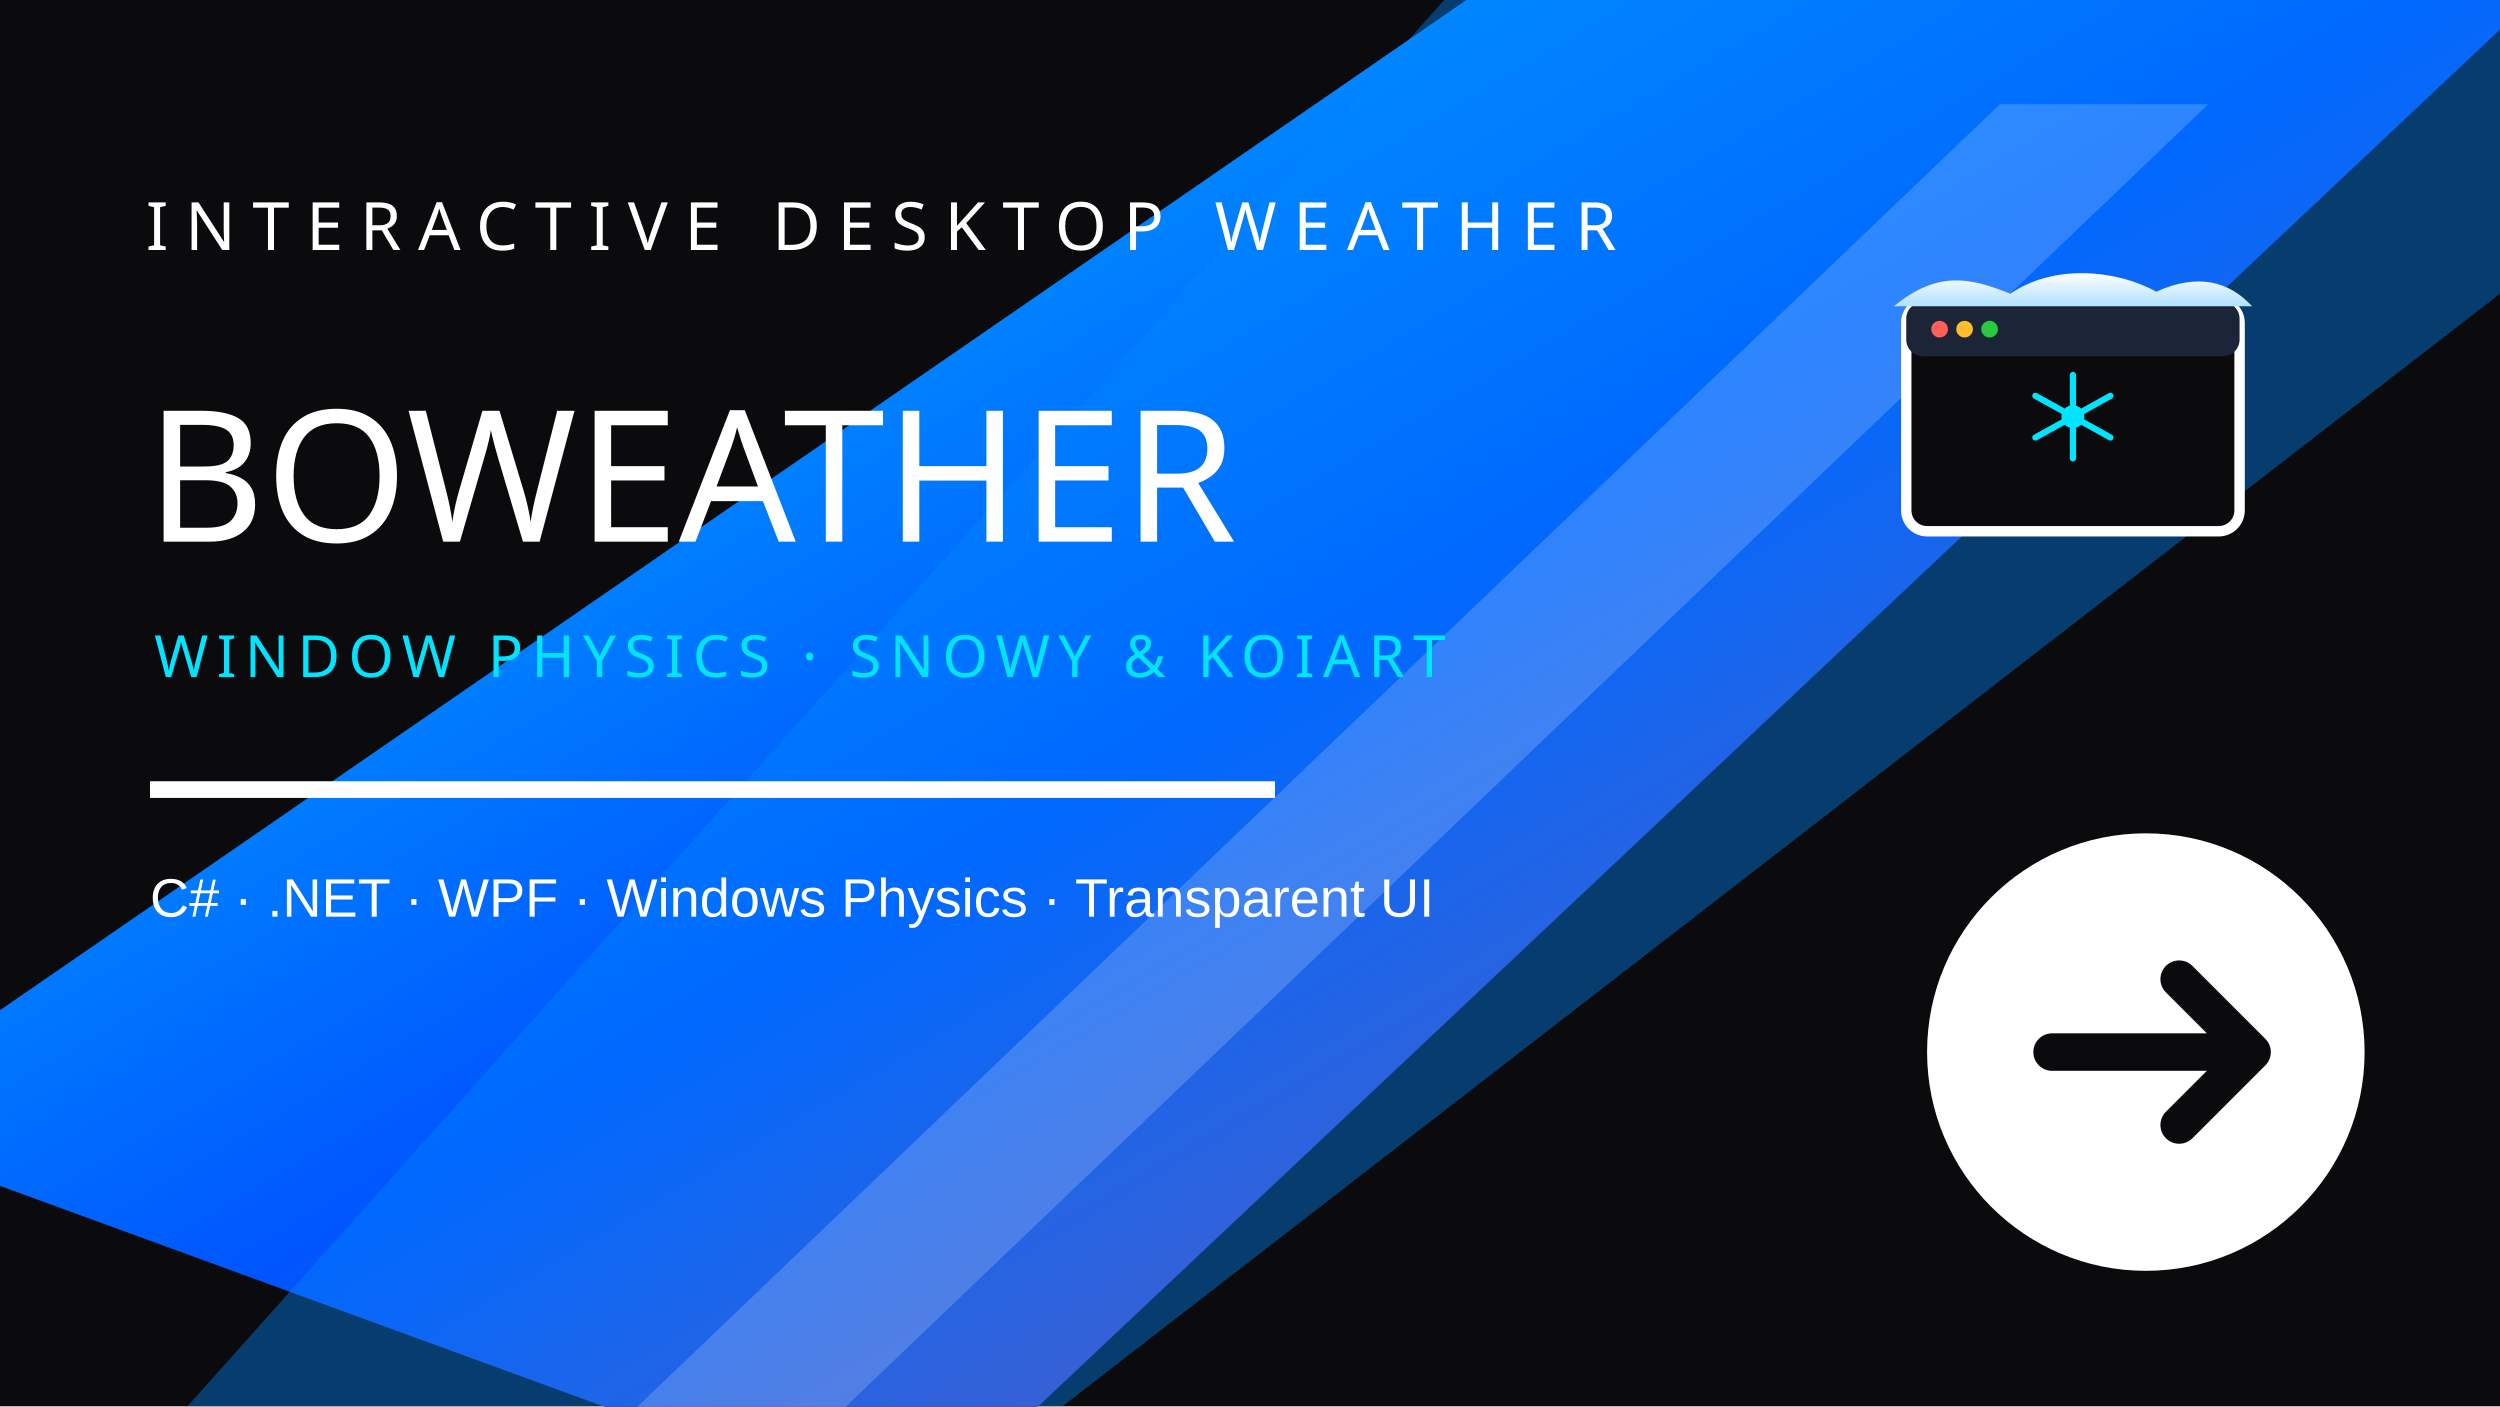
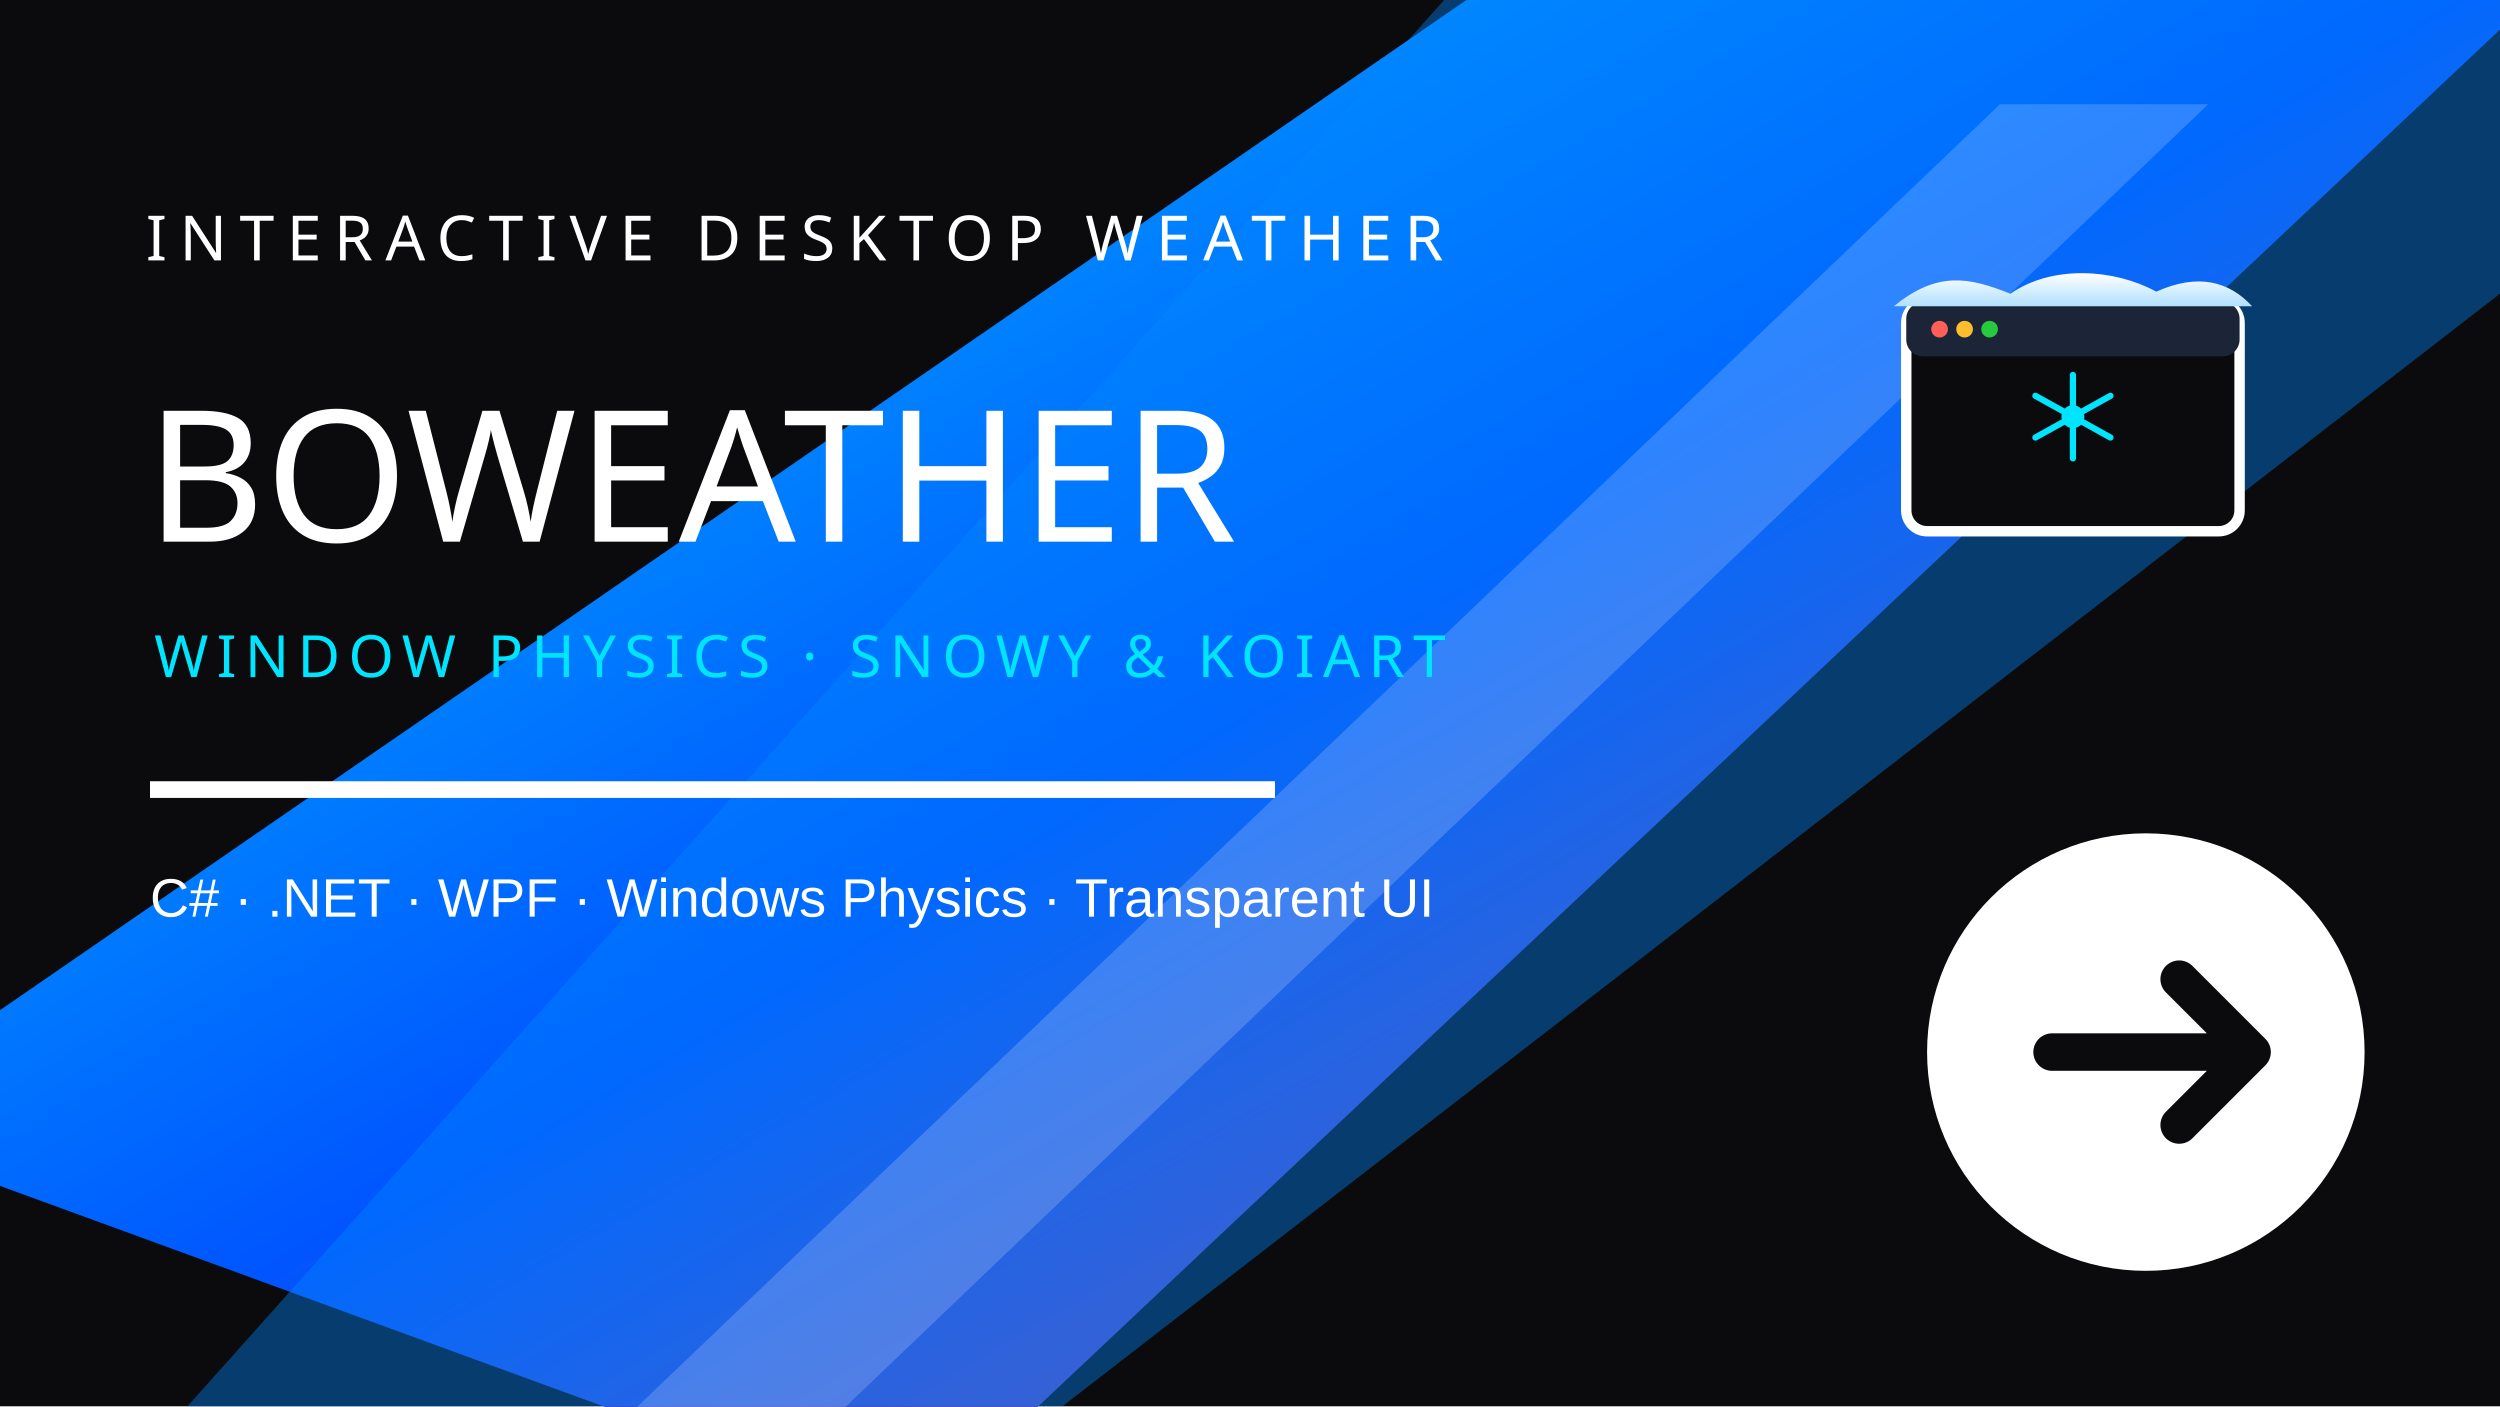
<svg xmlns="http://www.w3.org/2000/svg" viewBox="0 0 1200 675">
  <defs>
    <linearGradient id="weatherGrad" x1="0%" y1="0%" x2="100%" y2="100%">
      <stop offset="0%" stop-color="#00e5ff" />
      <stop offset="50%" stop-color="#0055ff" />
      <stop offset="100%" stop-color="#ff2f3d" />
    </linearGradient>
    <linearGradient id="snowGrad" x1="0%" y1="0%" x2="0%" y2="100%">
      <stop offset="0%" stop-color="#ffffff" />
      <stop offset="100%" stop-color="#b0e0ff" />
    </linearGradient>
  </defs>
  <rect width="1200" height="675" fill="#0b0b0d" />
  <path d="M-80 540L820-80h480L440 730z" fill="url(#weatherGrad)" />
  <path d="M720-30h520v140L510 675H90z" fill="#0088ff" opacity=".4" />
  <path d="M280 700L960 50h100L380 700z" fill="#ffffff" opacity=".18" />
  <g transform="translate(915, 115)">
    <rect x="0" y="30" width="160" height="110" rx="10" fill="#0b0b0d" stroke="#ffffff" stroke-width="5" />
    <rect x="0" y="30" width="160" height="26" rx="8" fill="#1c2538" />
    <circle cx="16" cy="43" r="4" fill="#ff5f56" />
    <circle cx="28" cy="43" r="4" fill="#ffbd2e" />
    <circle cx="40" cy="43" r="4" fill="#27c93f" />
    <path d="M-6 32 C 15 15, 30 18, 50 26 C 70 12, 100 14, 120 25 C 140 16, 155 20, 166 32 Z" fill="url(#snowGrad)" />
    <g transform="translate(80, 85)" stroke="#00e5ff" stroke-width="3" stroke-linecap="round">
      <line x1="0" y1="-20" x2="0" y2="20" />
      <line x1="-18" y1="-10" x2="18" y2="10" />
      <line x1="-18" y1="10" x2="18" y2="-10" />
      <circle cx="0" cy="0" r="4" fill="#00e5ff" />
    </g>
  </g>
  <g fill="#fff" font-family="Arial Black,Impact,sans-serif">
-     <text x="70" y="120" font-size="32" letter-spacing="8">INTERACTIVE DESKTOP WEATHER</text>
+     <text x="70" y="125" font-size="30" letter-spacing="6">INTERACTIVE DESKTOP WEATHER</text>
    <text x="70" y="260" font-size="88">BOWEATHER</text>
    <text x="74" y="325" font-size="28" letter-spacing="4" fill="#00e5ff">WINDOW PHYSICS · SNOWY &amp; KOIART</text>
  </g>
  <rect x="72" y="375" width="540" height="8" fill="#fff" />
  <text x="72" y="440" fill="#fff" font-size="26" font-family="Arial,sans-serif">C# · .NET · WPF · Windows Physics · Transparent UI</text>
  <circle cx="1030" cy="505" r="105" fill="#fff" />
  <path d="M985 505h96m-35-35 35 35-35 35" fill="none" stroke="#0b0b0d" stroke-width="18" stroke-linecap="round" stroke-linejoin="round" />
</svg>
